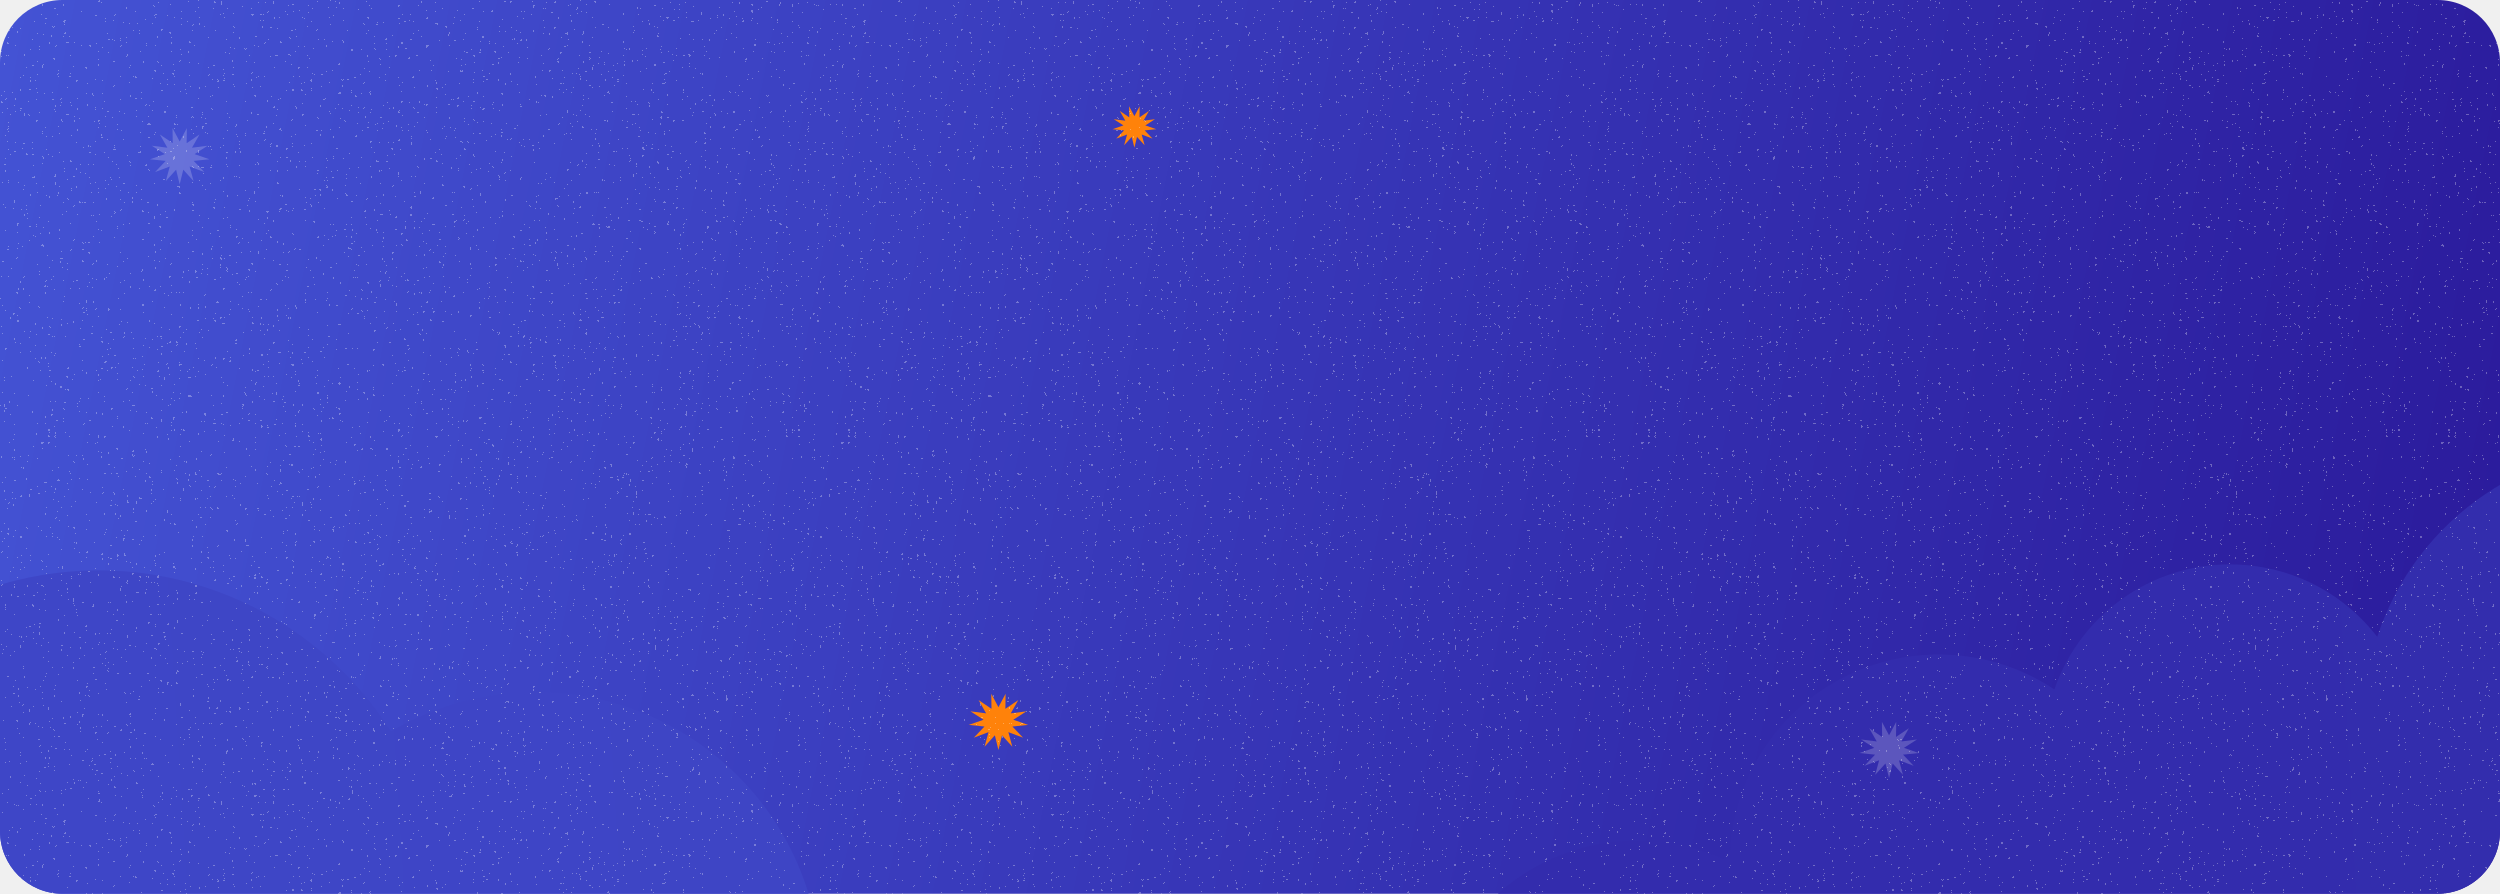
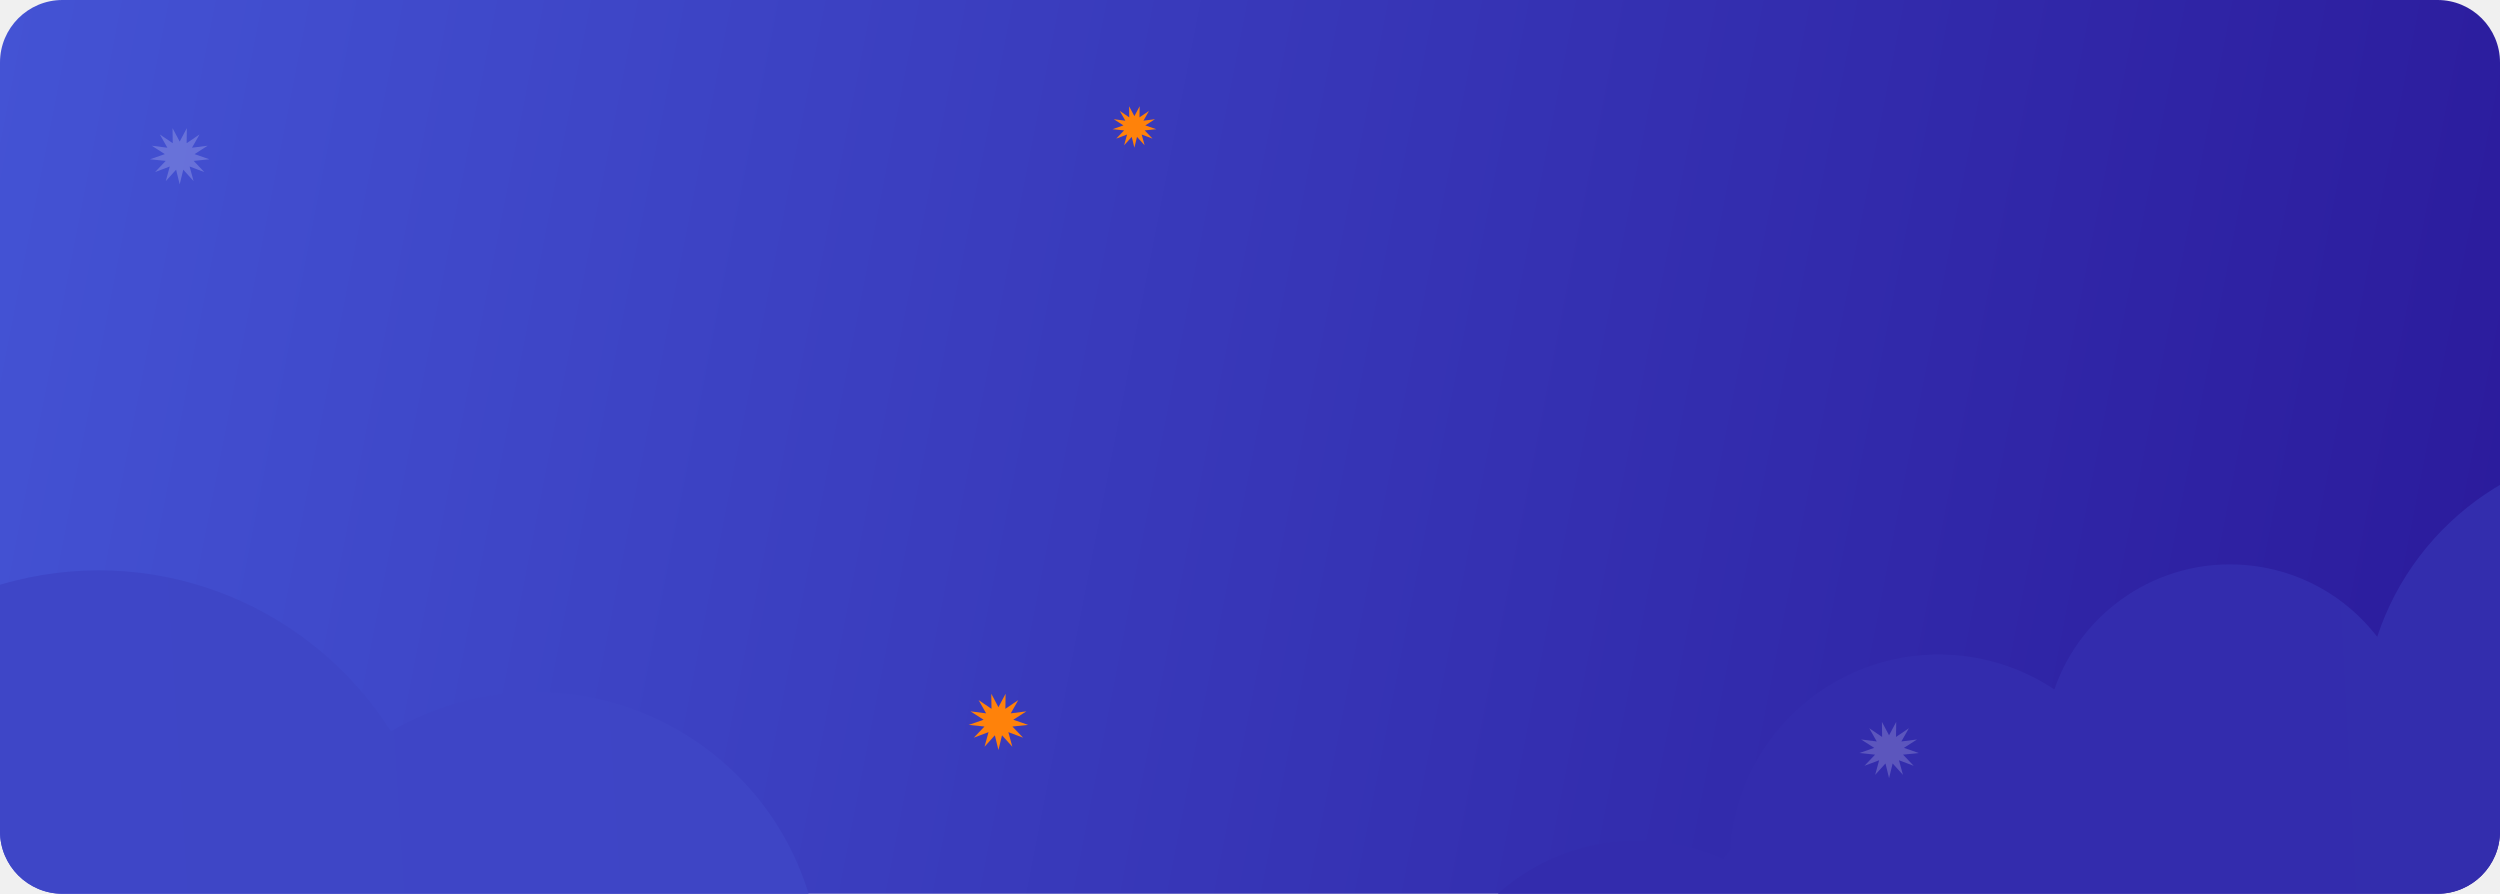
- <svg xmlns="http://www.w3.org/2000/svg" width="800" height="286" fill="none" viewBox="0 0 800 286">
-   <g filter="url(#a)">
-     <g clip-path="url(#b)">
-       <rect width="800" height="286" fill="url(#c)" rx="20" />
-       <path fill="url(#d)" d="M457.198 330.638c2.825-36.754 34.955-64.261 71.768-61.446a66.856 66.856 0 0 1 22.46 5.728c.731-.984 1.464-1.966 2.226-2.922.02-.307.023-.608.045-.915 2.823-36.754 34.953-64.261 71.765-61.446a66.611 66.611 0 0 1 31.937 10.99c8.574-24.938 33.182-41.957 60.743-39.849 17.501 1.34 32.648 10.123 42.567 22.999 12.405-37.778 49.376-63.688 90.858-60.514 34.007 2.603 62.031 24.073 74.61 53.34a66.612 66.612 0 0 1 30.909-4.981c36.812 2.816 64.364 34.893 61.544 71.645-.06.9-.16 1.79-.27 2.68a88.82 88.82 0 0 1 21.88-1.029c48.74 3.73 85.23 46.202 81.5 94.863-3.74 48.662-46.28 85.09-95.03 81.36-1.03-.079-2.04-.201-3.05-.312-11.51 16.586-31.267 26.815-52.871 25.164-15.525-1.187-29.171-8.303-38.907-18.94-28.089 23.439-64.99 36.404-104.375 33.388-26.698-2.042-51.134-11.188-71.656-25.394-13.161 18.359-35.329 29.606-59.521 27.755-22.73-1.738-41.918-14.639-52.619-32.899-12.495 9.297-28.27 14.315-45.028 13.032-33.477-2.563-59.29-29.321-61.576-61.789a67.053 67.053 0 0 1-18.363 1.134c-36.809-2.813-64.364-34.888-61.546-71.642Z" />
-       <path fill="#fff" d="M57.5 45.301 59.79 41l-.066 4.824 4.122-2.793-2.408 4.242 5.01-.644-4.198 2.688L67 50.968l-5.026.519 3.402 3.568-4.703-1.77 1.274 4.669-3.302-3.653L57.5 59l-1.145-4.699-3.302 3.653 1.274-4.669-4.703 1.77 3.402-3.568L48 50.968l4.75-1.651-4.198-2.688 5.01.644-2.408-4.242 4.122 2.793L55.21 41l2.29 4.301Z" opacity=".2" />
-       <path fill="#FF820A" d="m363 37.17 1.688-3.17-.049 3.555 3.037-2.058-1.774 3.126 3.691-.475-3.093 1.98 3.5 1.217-3.703.382 2.506 2.63-3.465-1.305.939 3.44-2.433-2.691-.844 3.462-.844-3.462-2.433 2.691.939-3.44-3.465 1.305 2.507-2.63-3.704-.382 3.5-1.217-3.093-1.98 3.692.474-1.775-3.125 3.038 2.058-.05-3.555L363 37.17Z" />
-       <path fill="#fff" d="m604.5 235.301 2.29-4.301-.066 4.824 4.122-2.793-2.408 4.242 5.01-.644-4.198 2.688 4.75 1.651-5.026.519 3.402 3.568-4.703-1.77 1.274 4.669-3.302-3.653L604.5 249l-1.145-4.699-3.302 3.653 1.274-4.669-4.702 1.77 3.401-3.568-5.026-.519 4.75-1.651-4.198-2.688 5.01.644-2.408-4.242 4.123 2.793-.067-4.824 2.29 4.301Z" opacity=".2" />
-       <path fill="#FF820A" d="m319.5 226.301 2.29-4.301-.066 4.824 4.122-2.793-2.408 4.242 5.01-.644-4.198 2.688 4.75 1.651-5.026.519 3.402 3.568-4.703-1.77 1.274 4.669-3.302-3.653L319.5 240l-1.145-4.699-3.302 3.653 1.274-4.669-4.702 1.77 3.401-3.568-5.026-.519 4.75-1.651-4.198-2.688 5.01.644-2.408-4.242 4.123 2.793-.067-4.824 2.29 4.301Z" />
-       <path fill="url(#e)" d="M149.266 224.173a91.442 91.442 0 0 0-24.179 9.879c-24.8-39.256-72.805-60.089-120.345-48.226-54.865 13.691-89.825 66.112-83.04 120.815a69.448 69.448 0 0 0-20.505 1.983c-37.236 9.291-59.892 46.99-50.606 84.205 9.286 37.215 46.999 59.849 84.235 50.557a69.342 69.342 0 0 0 22.416-10.056c18.785 18.978 46.81 27.856 74.609 20.919 17.85-4.455 32.71-14.72 43.1-28.263 15.535 7.074 33.473 9.155 51.327 4.699 17.133-4.275 31.523-13.898 41.838-26.637a91.453 91.453 0 0 0 25.37-2.66c48.965-12.218 78.761-61.797 66.549-110.733-12.212-48.937-61.804-78.7-110.769-66.482Z" />
-     </g>
+ <svg xmlns="http://www.w3.org/2000/svg" width="800" height="286" viewBox="0 0 800 286" fill="none">
+   <g clip-path="url(#clip0_193_1559)">
+     <rect width="800" height="286" rx="20" fill="url(#paint0_linear_193_1559)" />
+     <path d="M457.198 330.638C460.023 293.884 492.153 266.377 528.966 269.192C536.961 269.805 544.521 271.8 551.426 274.92C552.157 273.936 552.89 272.954 553.652 271.998C553.672 271.691 553.675 271.39 553.697 271.083C556.52 234.329 588.65 206.822 625.462 209.637C637.303 210.542 648.175 214.487 657.399 220.627C665.973 195.689 690.581 178.67 718.142 180.778C735.643 182.118 750.79 190.901 760.709 203.777C773.114 165.999 810.085 140.089 851.567 143.263C885.574 145.866 913.598 167.336 926.177 196.603C935.638 192.641 946.152 190.784 957.086 191.622C993.898 194.438 1021.45 226.515 1018.63 263.267C1018.57 264.167 1018.47 265.057 1018.36 265.947C1025.43 264.728 1032.76 264.347 1040.24 264.918C1088.98 268.648 1125.47 311.12 1121.74 359.781C1118 408.443 1075.46 444.871 1026.71 441.141C1025.68 441.062 1024.67 440.94 1023.66 440.829C1012.15 457.415 992.393 467.644 970.789 465.993C955.264 464.806 941.618 457.69 931.882 447.053C903.793 470.492 866.892 483.457 827.507 480.441C800.809 478.399 776.373 469.253 755.851 455.047C742.69 473.406 720.522 484.653 696.33 482.802C673.6 481.064 654.412 468.163 643.711 449.903C631.216 459.2 615.441 464.218 598.683 462.935C565.206 460.372 539.393 433.614 537.107 401.146C531.204 402.335 525.046 402.76 518.744 402.28C481.935 399.467 454.38 367.392 457.198 330.638Z" fill="url(#paint1_linear_193_1559)" />
+     <path opacity="0.2" d="M57.5 45.301L59.79 41L59.724 45.824L63.846 43.031L61.438 47.273L66.448 46.629L62.25 49.317L67 50.968L61.974 51.487L65.376 55.055L60.673 53.285L61.947 57.954L58.645 54.301L57.5 59L56.355 54.301L53.053 57.954L54.327 53.285L49.624 55.055L53.026 51.487L48 50.968L52.75 49.317L48.552 46.629L53.562 47.273L51.154 43.031L55.276 45.824L55.21 41L57.5 45.301Z" fill="white" />
+     <path d="M363 37.169L364.688 34L364.639 37.555L367.676 35.497L365.902 38.623L369.593 38.148L366.5 40.128L370 41.345L366.297 41.727L368.803 44.357L365.338 43.052L366.277 46.492L363.844 43.801L363 47.263L362.156 43.801L359.723 46.492L360.662 43.052L357.197 44.357L359.704 41.727L356 41.345L359.5 40.128L356.407 38.148L360.099 38.623L358.324 35.497L361.362 37.555L361.312 34L363 37.169Z" fill="#FF820A" />
+     <path opacity="0.2" d="M604.5 235.301L606.79 231L606.724 235.824L610.846 233.031L608.438 237.273L613.448 236.629L609.25 239.317L614 240.968L608.974 241.487L612.376 245.055L607.673 243.285L608.947 247.954L605.645 244.301L604.5 249L603.355 244.301L600.053 247.954L601.327 243.285L596.625 245.055L600.026 241.487L595 240.968L599.75 239.317L595.552 236.629L600.562 237.273L598.154 233.031L602.277 235.824L602.21 231L604.5 235.301Z" fill="white" />
+     <path d="M319.5 226.301L321.79 222L321.724 226.824L325.846 224.031L323.438 228.273L328.448 227.629L324.25 230.317L329 231.968L323.974 232.487L327.376 236.055L322.673 234.285L323.947 238.954L320.645 235.301L319.5 240L318.355 235.301L315.053 238.954L316.327 234.285L311.625 236.055L315.026 232.487L310 231.968L314.75 230.317L310.552 227.629L315.562 228.273L313.154 224.031L317.277 226.824L317.21 222L319.5 226.301Z" fill="#FF820A" />
+     <path d="M149.266 224.173C140.553 226.348 132.459 229.725 125.087 234.052C100.287 194.796 52.282 173.963 4.742 185.826C-50.123 199.517 -85.083 251.938 -78.298 306.641C-85.027 306.286 -91.923 306.907 -98.803 308.624C-136.039 317.915 -158.695 355.614 -149.409 392.829C-140.123 430.044 -102.41 452.678 -65.174 443.386C-56.922 441.327 -49.392 437.868 -42.758 433.33C-23.973 452.308 4.052 461.186 31.851 454.249C49.701 449.794 64.56 439.529 74.951 425.986C90.486 433.06 108.424 435.141 126.278 430.685C143.411 426.41 157.801 416.787 168.116 404.048C176.46 404.338 184.981 403.511 193.486 401.388C242.451 389.17 272.247 339.591 260.035 290.655C247.823 241.718 198.231 211.955 149.266 224.173Z" fill="url(#paint2_linear_193_1559)" />
  </g>
  <defs>
-     <linearGradient id="c" x1="-64.803" x2="817.062" y1="-44.627" y2="127.756" gradientUnits="userSpaceOnUse">
+     <linearGradient id="paint0_linear_193_1559" x1="-64.803" y1="-44.627" x2="817.062" y2="127.756" gradientUnits="userSpaceOnUse">
      <stop stop-color="#4658D9" />
      <stop offset="1" stop-color="#2B1B9C" />
    </linearGradient>
-     <linearGradient id="d" x1="517.5" x2="989.631" y1="291" y2="265.913" gradientUnits="userSpaceOnUse">
+     <linearGradient id="paint1_linear_193_1559" x1="517.5" y1="291" x2="989.631" y2="265.913" gradientUnits="userSpaceOnUse">
      <stop stop-color="#332CAD" />
      <stop offset="1" stop-color="#332DAD" />
    </linearGradient>
-     <linearGradient id="e" x1="265.988" x2="-10.109" y1="254.622" y2="272.167" gradientUnits="userSpaceOnUse">
+     <linearGradient id="paint2_linear_193_1559" x1="265.988" y1="254.622" x2="-10.109" y2="272.167" gradientUnits="userSpaceOnUse">
      <stop stop-color="#3E45C5" />
      <stop offset="1" stop-color="#3E46C7" />
    </linearGradient>
-     <clipPath id="b">
-       <rect width="800" height="286" fill="#fff" rx="20" />
+     <clipPath id="clip0_193_1559">
+       <rect width="800" height="286" rx="20" fill="white" />
    </clipPath>
-     <filter id="a" width="800" height="286" x="0" y="0" color-interpolation-filters="sRGB" filterUnits="userSpaceOnUse">
-       <feFlood flood-opacity="0" result="BackgroundImageFix" />
-       <feBlend in="SourceGraphic" in2="BackgroundImageFix" result="shape" />
-       <feTurbulence baseFrequency="1 1" numOctaves="3" result="noise" seed="6859" stitchTiles="stitch" type="fractalNoise" />
-       <feColorMatrix in="noise" result="alphaNoise" type="luminanceToAlpha" />
-       <feComponentTransfer in="alphaNoise" result="coloredNoise1">
-         <feFuncA tableValues="0 0 0 0 0 0 0 0 0 0 0 0 0 0 0 0 0 0 0 0 0 1 1 1 1 1 1 1 1 1 0 0 0 0 0 0 0 0 0 0 0 0 0 0 0 0 0 0 0 0 0 0 0 0 0 0 0 0 0 0 0 0 0 0 0 0 0 0 0 0 0 0 0 0 0 0 0 0 0 0 0 0 0 0 0 0 0 0 0 0 0 0 0 0 0 0 0 0 0 0" type="discrete" />
-       </feComponentTransfer>
-       <feComposite in="coloredNoise1" in2="shape" operator="in" result="noise1Clipped" />
-       <feFlood flood-color="rgba(255, 255, 255, 0.3)" result="color1Flood" />
-       <feComposite in="color1Flood" in2="noise1Clipped" operator="in" result="color1" />
-       <feMerge result="effect1_noise_193_1559">
-         <feMergeNode in="shape" />
-         <feMergeNode in="color1" />
-       </feMerge>
-     </filter>
  </defs>
</svg>
